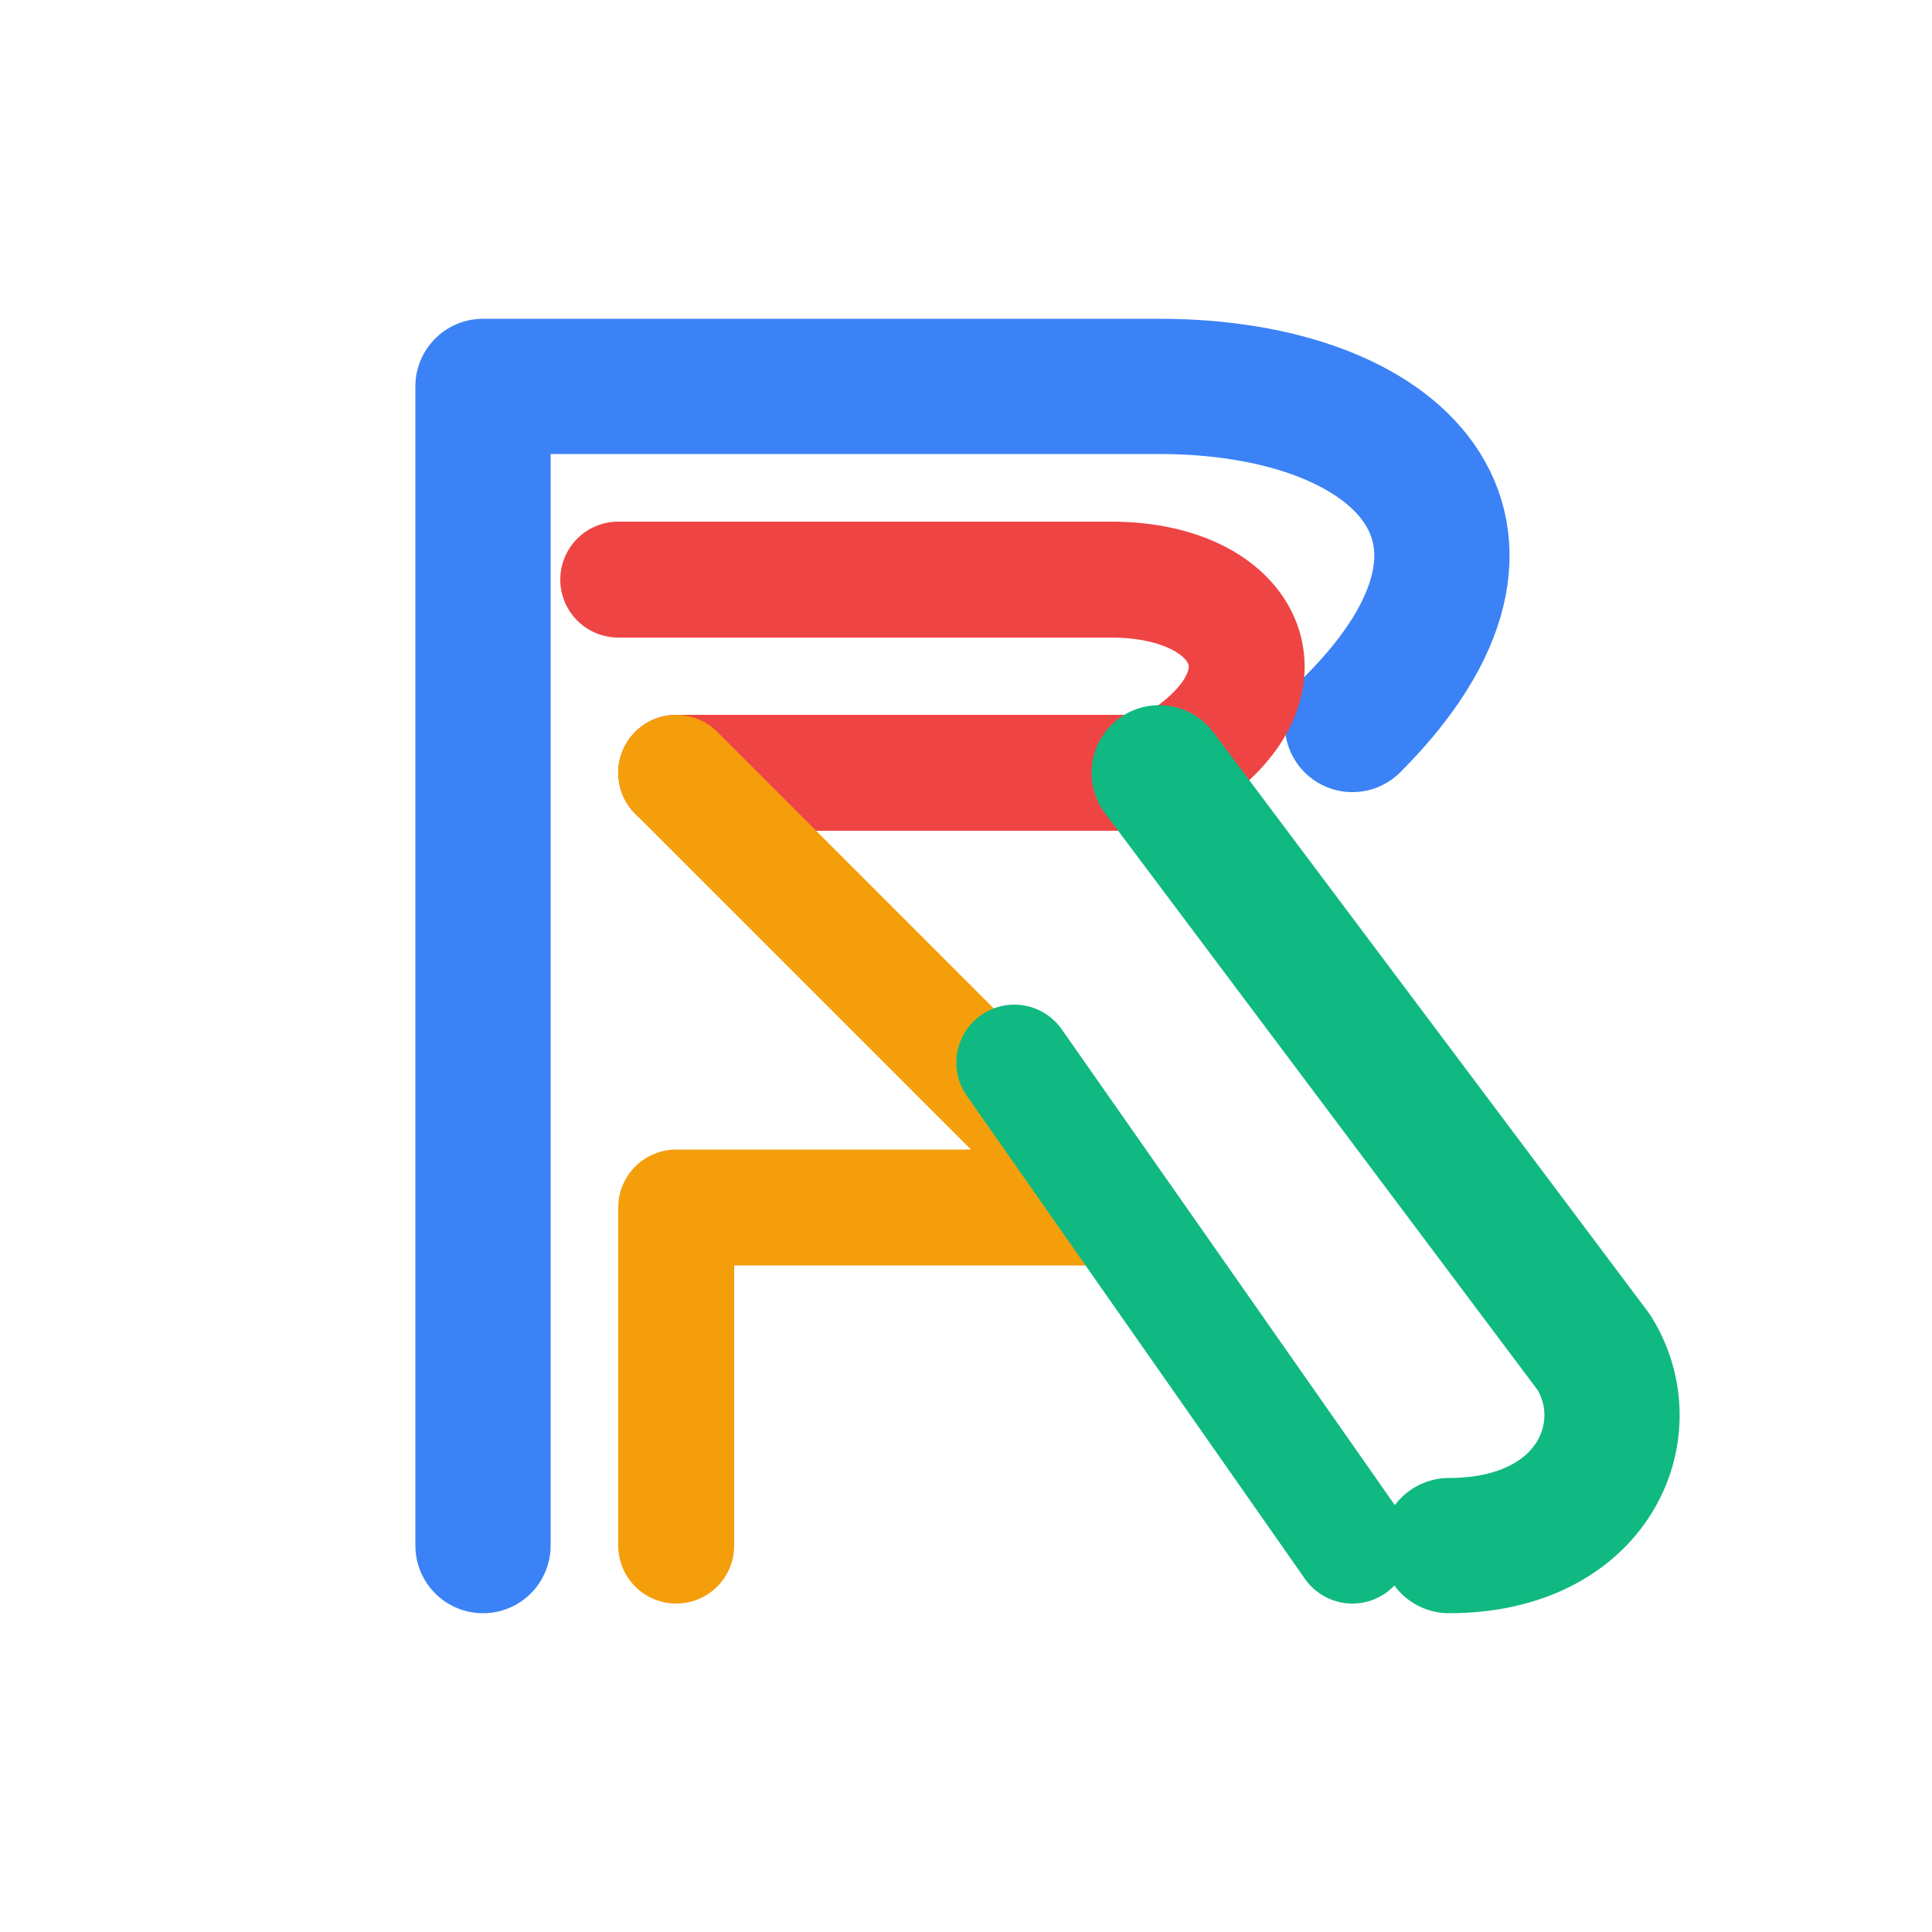
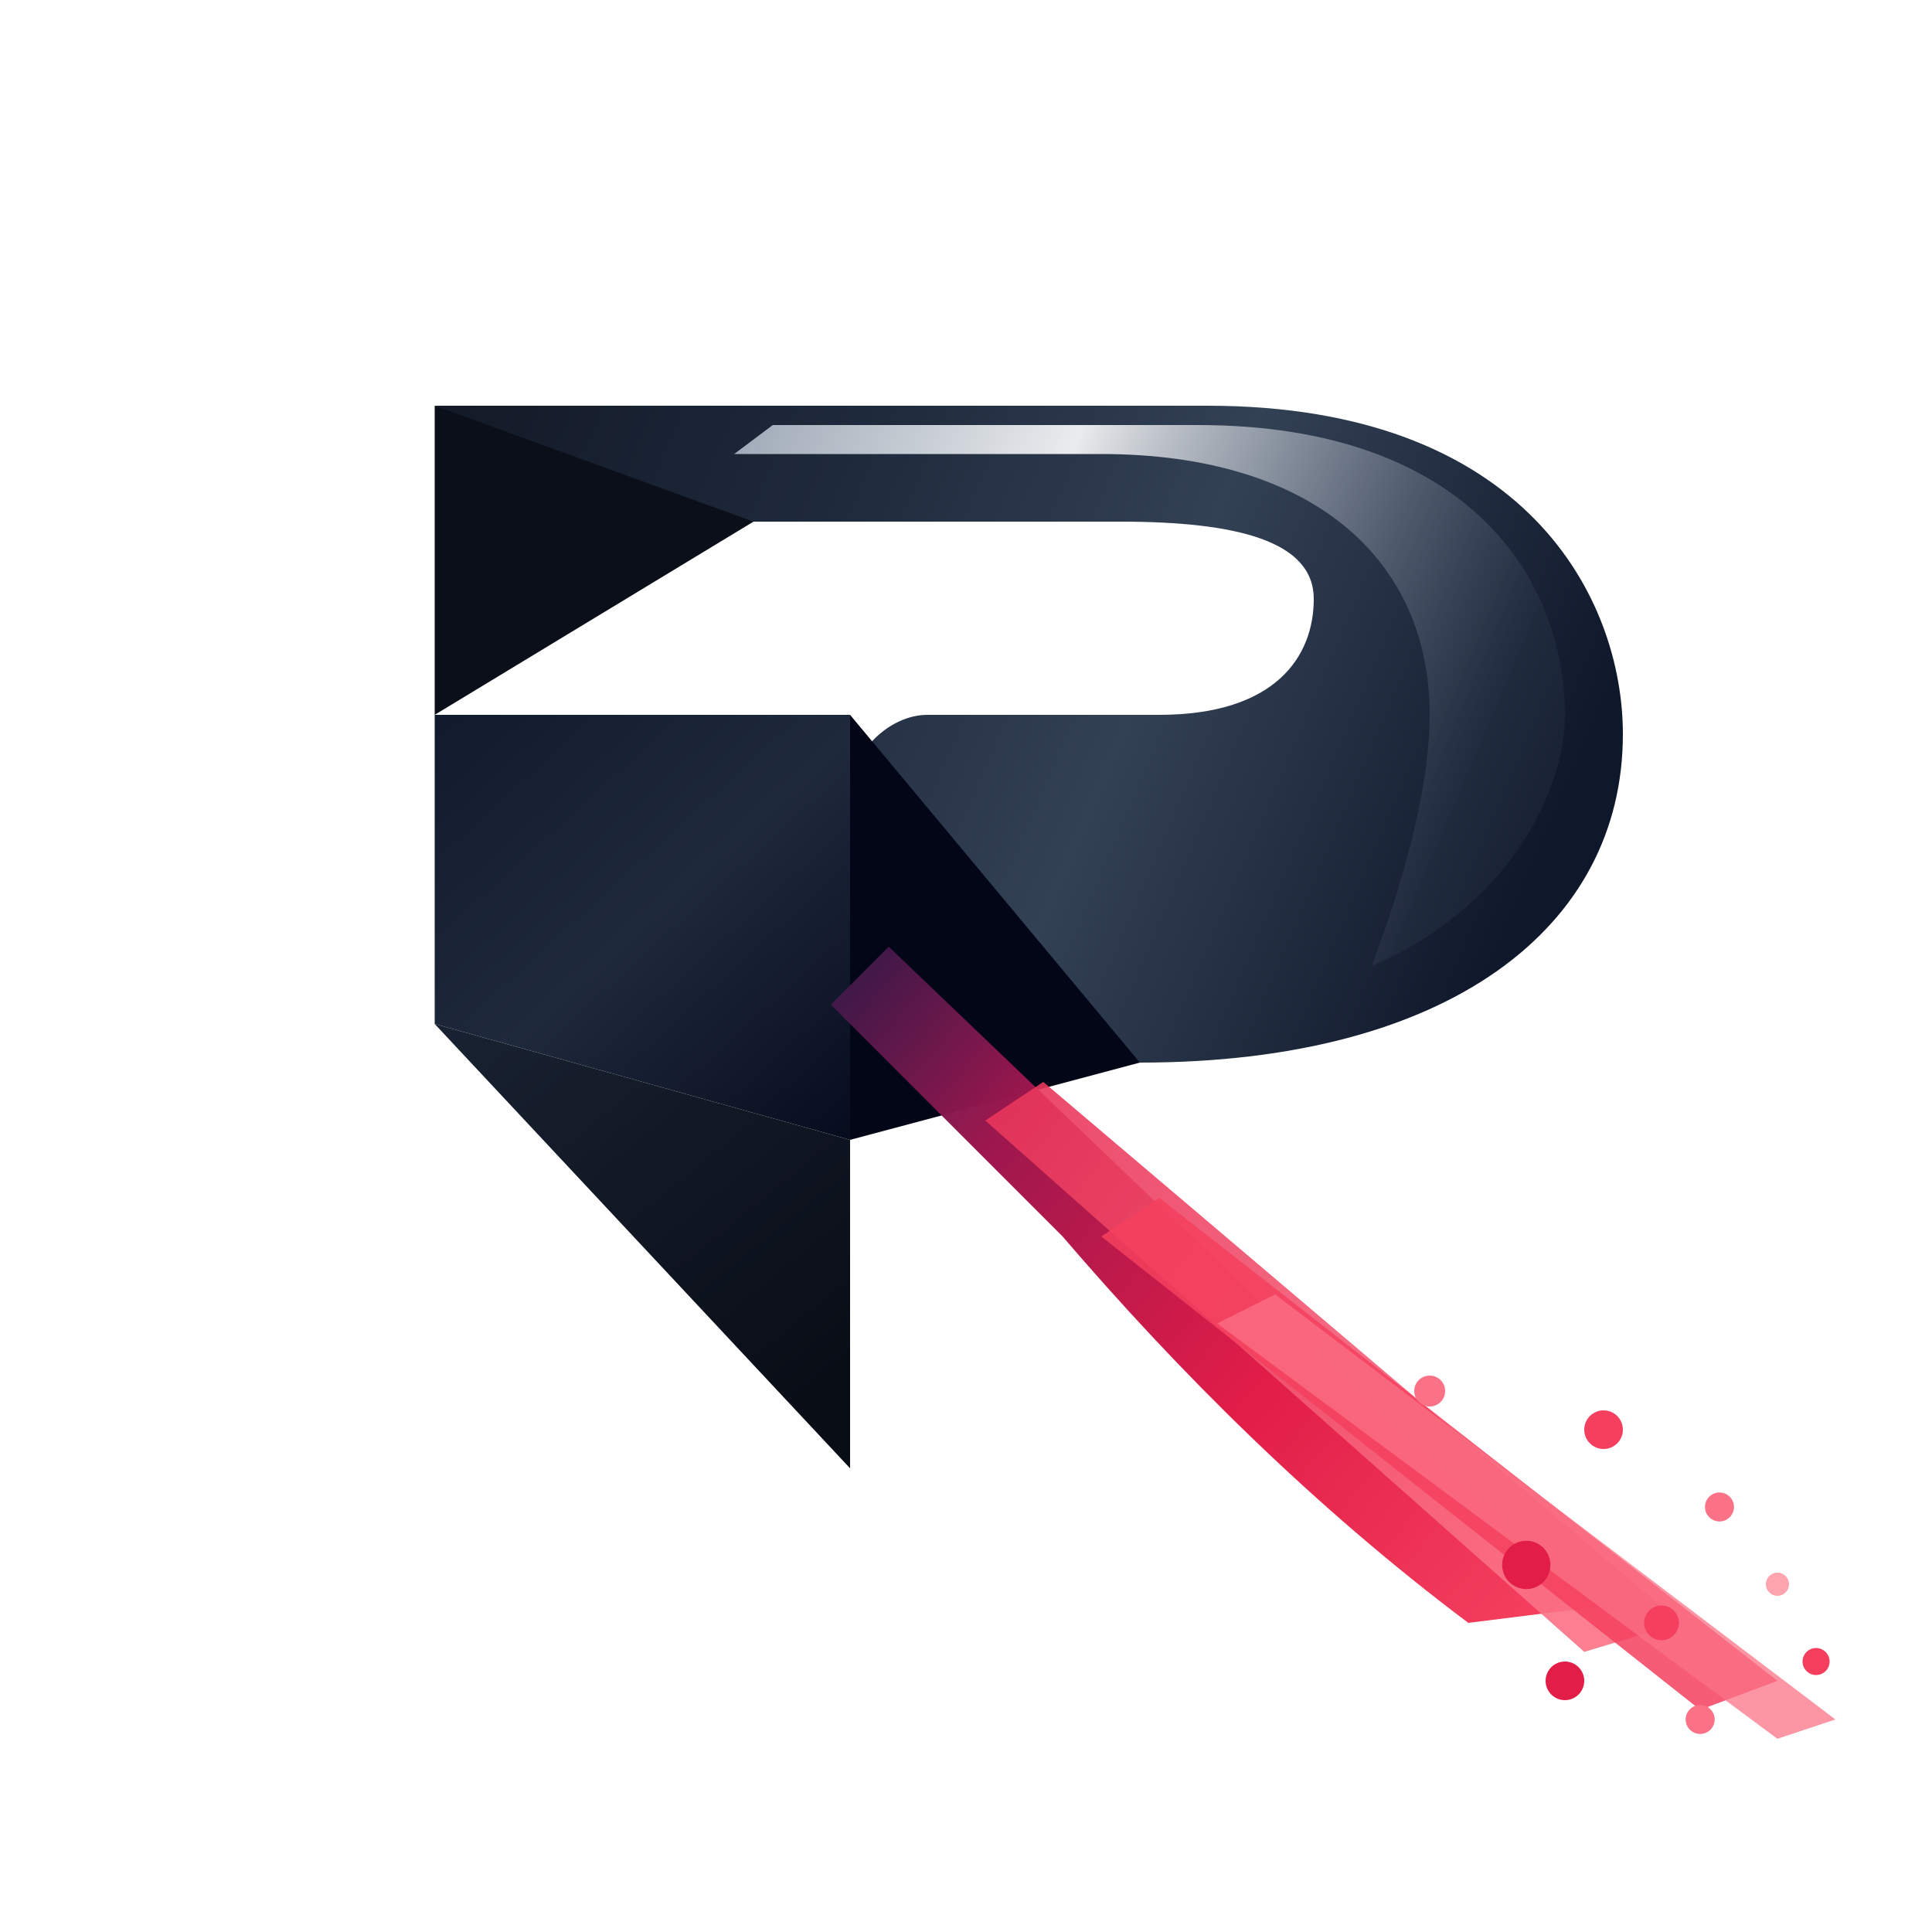
- <svg xmlns="http://www.w3.org/2000/svg" viewBox="0 0 200 200" fill="none" stroke-linecap="round" stroke-linejoin="round">
-   <path d="M 50 160 L 50 40 L 120 40 C 145 40 160 55 140 75" stroke="#3B82F6" stroke-width="14" />
-   <path d="M 64 60 L 115 60 C 130 60 135 72 120 80 L 70 80" stroke="#EF4444" stroke-width="12" />
-   <path d="M 70 80 L 115 125 L 70 125 L 70 160" stroke="#F59E0B" stroke-width="12" />
-   <path d="M 120 80 L 165 140 C 170 148 165 160 150 160" stroke="#10B981" stroke-width="14" />
-   <path d="M 105 110 L 140 160" stroke="#10B981" stroke-width="12" />
+ <svg xmlns="http://www.w3.org/2000/svg" viewBox="0 0 200 200" fill="none">
+   <defs>
+     <linearGradient id="r_top_curve" x1="20" y1="30" x2="160" y2="90" gradientUnits="userSpaceOnUse">
+       <stop offset="0%" stop-color="#0B0F19" />
+       <stop offset="45%" stop-color="#1E293B" />
+       <stop offset="70%" stop-color="#334155" />
+       <stop offset="100%" stop-color="#0F172A" />
+     </linearGradient>
+     <linearGradient id="r_specular_gloss" x1="60" y1="35" x2="155" y2="75" gradientUnits="userSpaceOnUse">
+       <stop offset="0%" stop-color="#94A3B8" stop-opacity="0.8" />
+       <stop offset="50%" stop-color="#FFFFFF" stop-opacity="0.9" />
+       <stop offset="100%" stop-color="#64748B" stop-opacity="0.1" />
+     </linearGradient>
+     <linearGradient id="r_facet_left" x1="45" y1="65" x2="95" y2="120" gradientUnits="userSpaceOnUse">
+       <stop offset="0%" stop-color="#0F172A" />
+       <stop offset="50%" stop-color="#1E293B" />
+       <stop offset="100%" stop-color="#020617" />
+     </linearGradient>
+     <linearGradient id="r_facet_dark" x1="50" y1="80" x2="95" y2="135" gradientUnits="userSpaceOnUse">
+       <stop offset="0%" stop-color="#1E293B" />
+       <stop offset="100%" stop-color="#090D16" />
+     </linearGradient>
+     <linearGradient id="r_pink_streak" x1="90" y1="85" x2="185" y2="165" gradientUnits="userSpaceOnUse">
+       <stop offset="0%" stop-color="#1E1B4B" stop-opacity="0.9" />
+       <stop offset="25%" stop-color="#9D174D" />
+       <stop offset="55%" stop-color="#E11D48" />
+       <stop offset="85%" stop-color="#F43F5E" />
+       <stop offset="100%" stop-color="#FB7185" />
+     </linearGradient>
+     <linearGradient id="r_pink_accent" x1="85" y1="90" x2="165" y2="150" gradientUnits="userSpaceOnUse">
+       <stop offset="0%" stop-color="#E11D48" />
+       <stop offset="100%" stop-color="#FB7185" />
+     </linearGradient>
+   </defs>
+   <path d="M 45 42 L 125 42 C 158 42 168 62 168 76 C 168 96 150 110 118 110 L 98 110 C 92 110 88 106 88 100 L 88 82 C 88 78 92 74 96 74 L 120 74 C 132 74 136 68 136 62 C 136 56 128 54 116 54 L 72 54 Z" fill="url(#r_top_curve)" />
+   <path d="M 80 44 L 124 44 C 152 44 162 60 162 74 C 162 82 156 94 142 100 C 145 92 148 82 148 74 C 148 58 136 47 114 47 L 76 47 Z" fill="url(#r_specular_gloss)" />
+   <path d="M 45 42 L 78 54 L 45 74 Z" fill="#0B0F19" />
+   <path d="M 45 74 L 88 74 L 88 118 L 45 106 Z" fill="url(#r_facet_left)" />
+   <path d="M 45 106 L 88 118 L 88 152 L 45 106 Z" fill="url(#r_facet_dark)" />
+   <path d="M 88 74 L 118 110 L 88 118 Z" fill="#020617" />
+   <path d="M 92 98 L 138 142 C 146 150 156 158 168 166 L 152 168 C 136 156 122 142 110 128 L 86 104 Z" fill="url(#r_pink_streak)" />
+   <path d="M 108 112 L 174 168 L 164 171 L 102 116 Z" fill="url(#r_pink_accent)" opacity="0.9" />
+   <path d="M 120 124 L 184 174 L 176 177 L 114 128 Z" fill="#F43F5E" opacity="0.85" />
+   <path d="M 132 134 L 190 178 L 184 180 L 126 137 Z" fill="#FB7185" opacity="0.75" />
+   <circle cx="166" cy="148" r="2" fill="#F43F5E" />
+   <circle cx="178" cy="156" r="1.5" fill="#FB7185" />
+   <circle cx="158" cy="162" r="2.5" fill="#E11D48" />
+   <circle cx="172" cy="168" r="1.8" fill="#F43F5E" />
+   <circle cx="184" cy="164" r="1.2" fill="#FDA4AF" />
+   <circle cx="148" cy="144" r="1.6" fill="#FB7185" />
+   <circle cx="188" cy="172" r="1.4" fill="#F43F5E" />
+   <circle cx="162" cy="174" r="2" fill="#E11D48" />
+   <circle cx="176" cy="178" r="1.5" fill="#FB7185" />
</svg>
